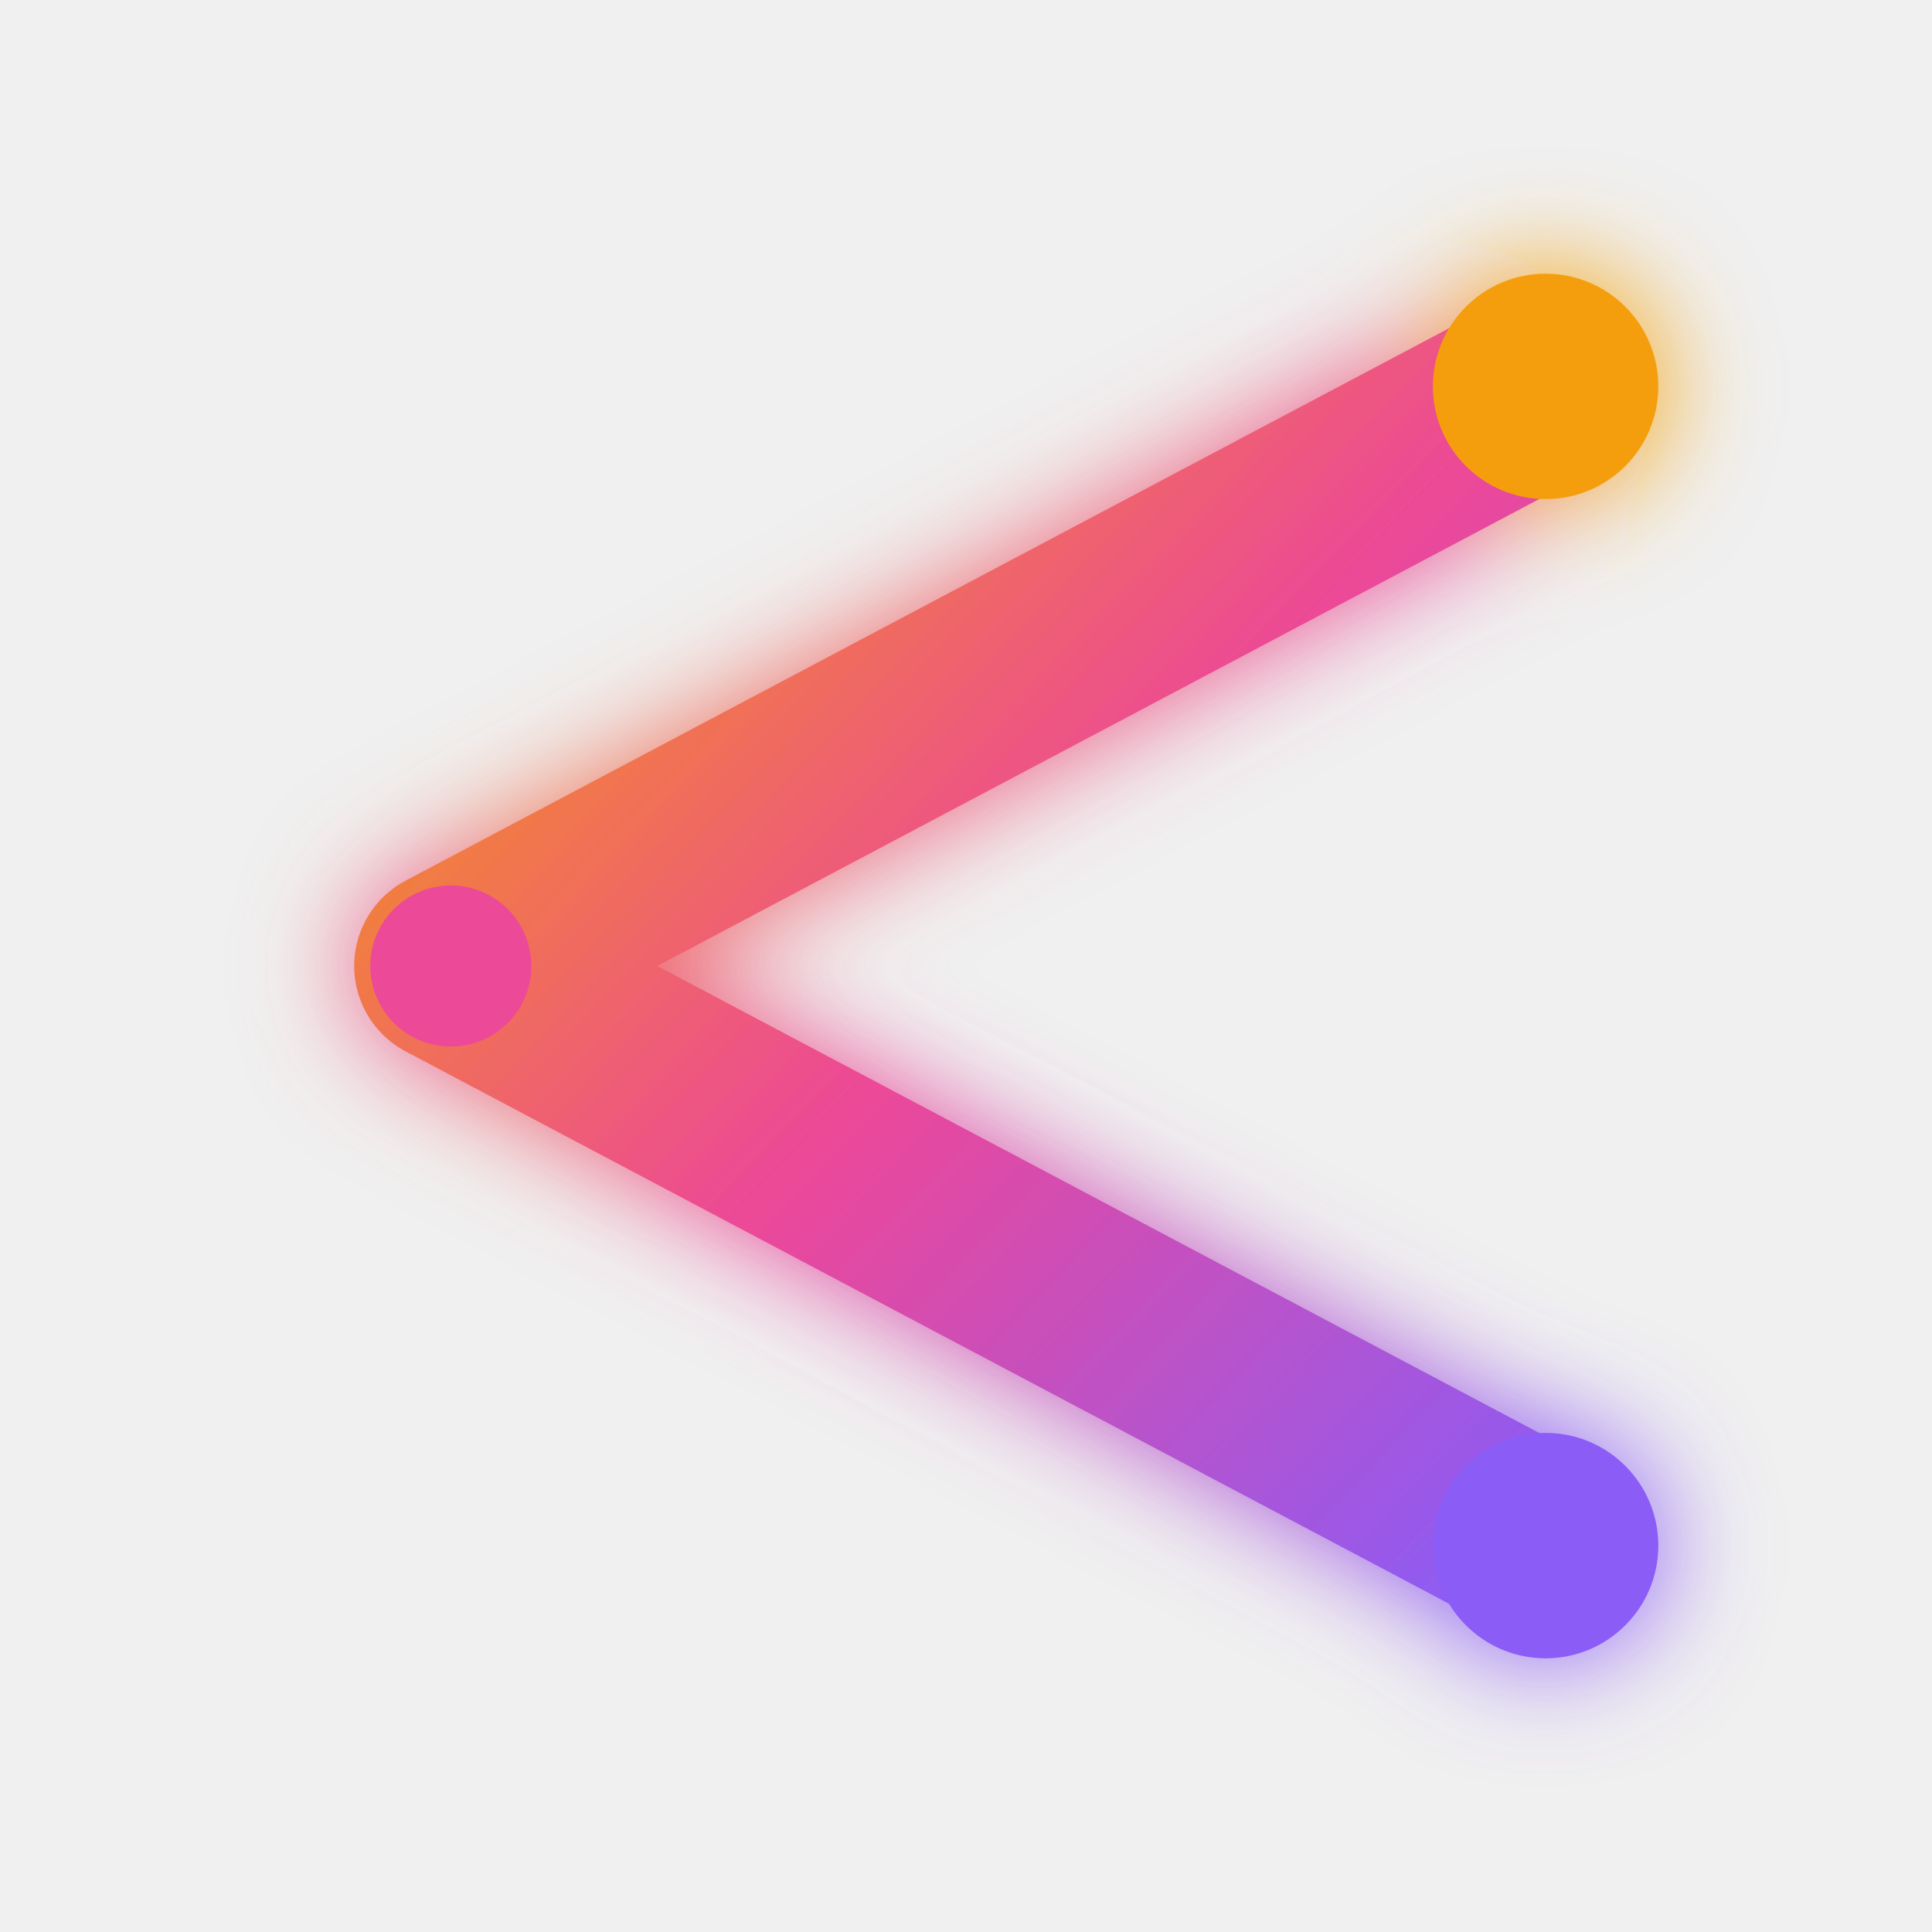
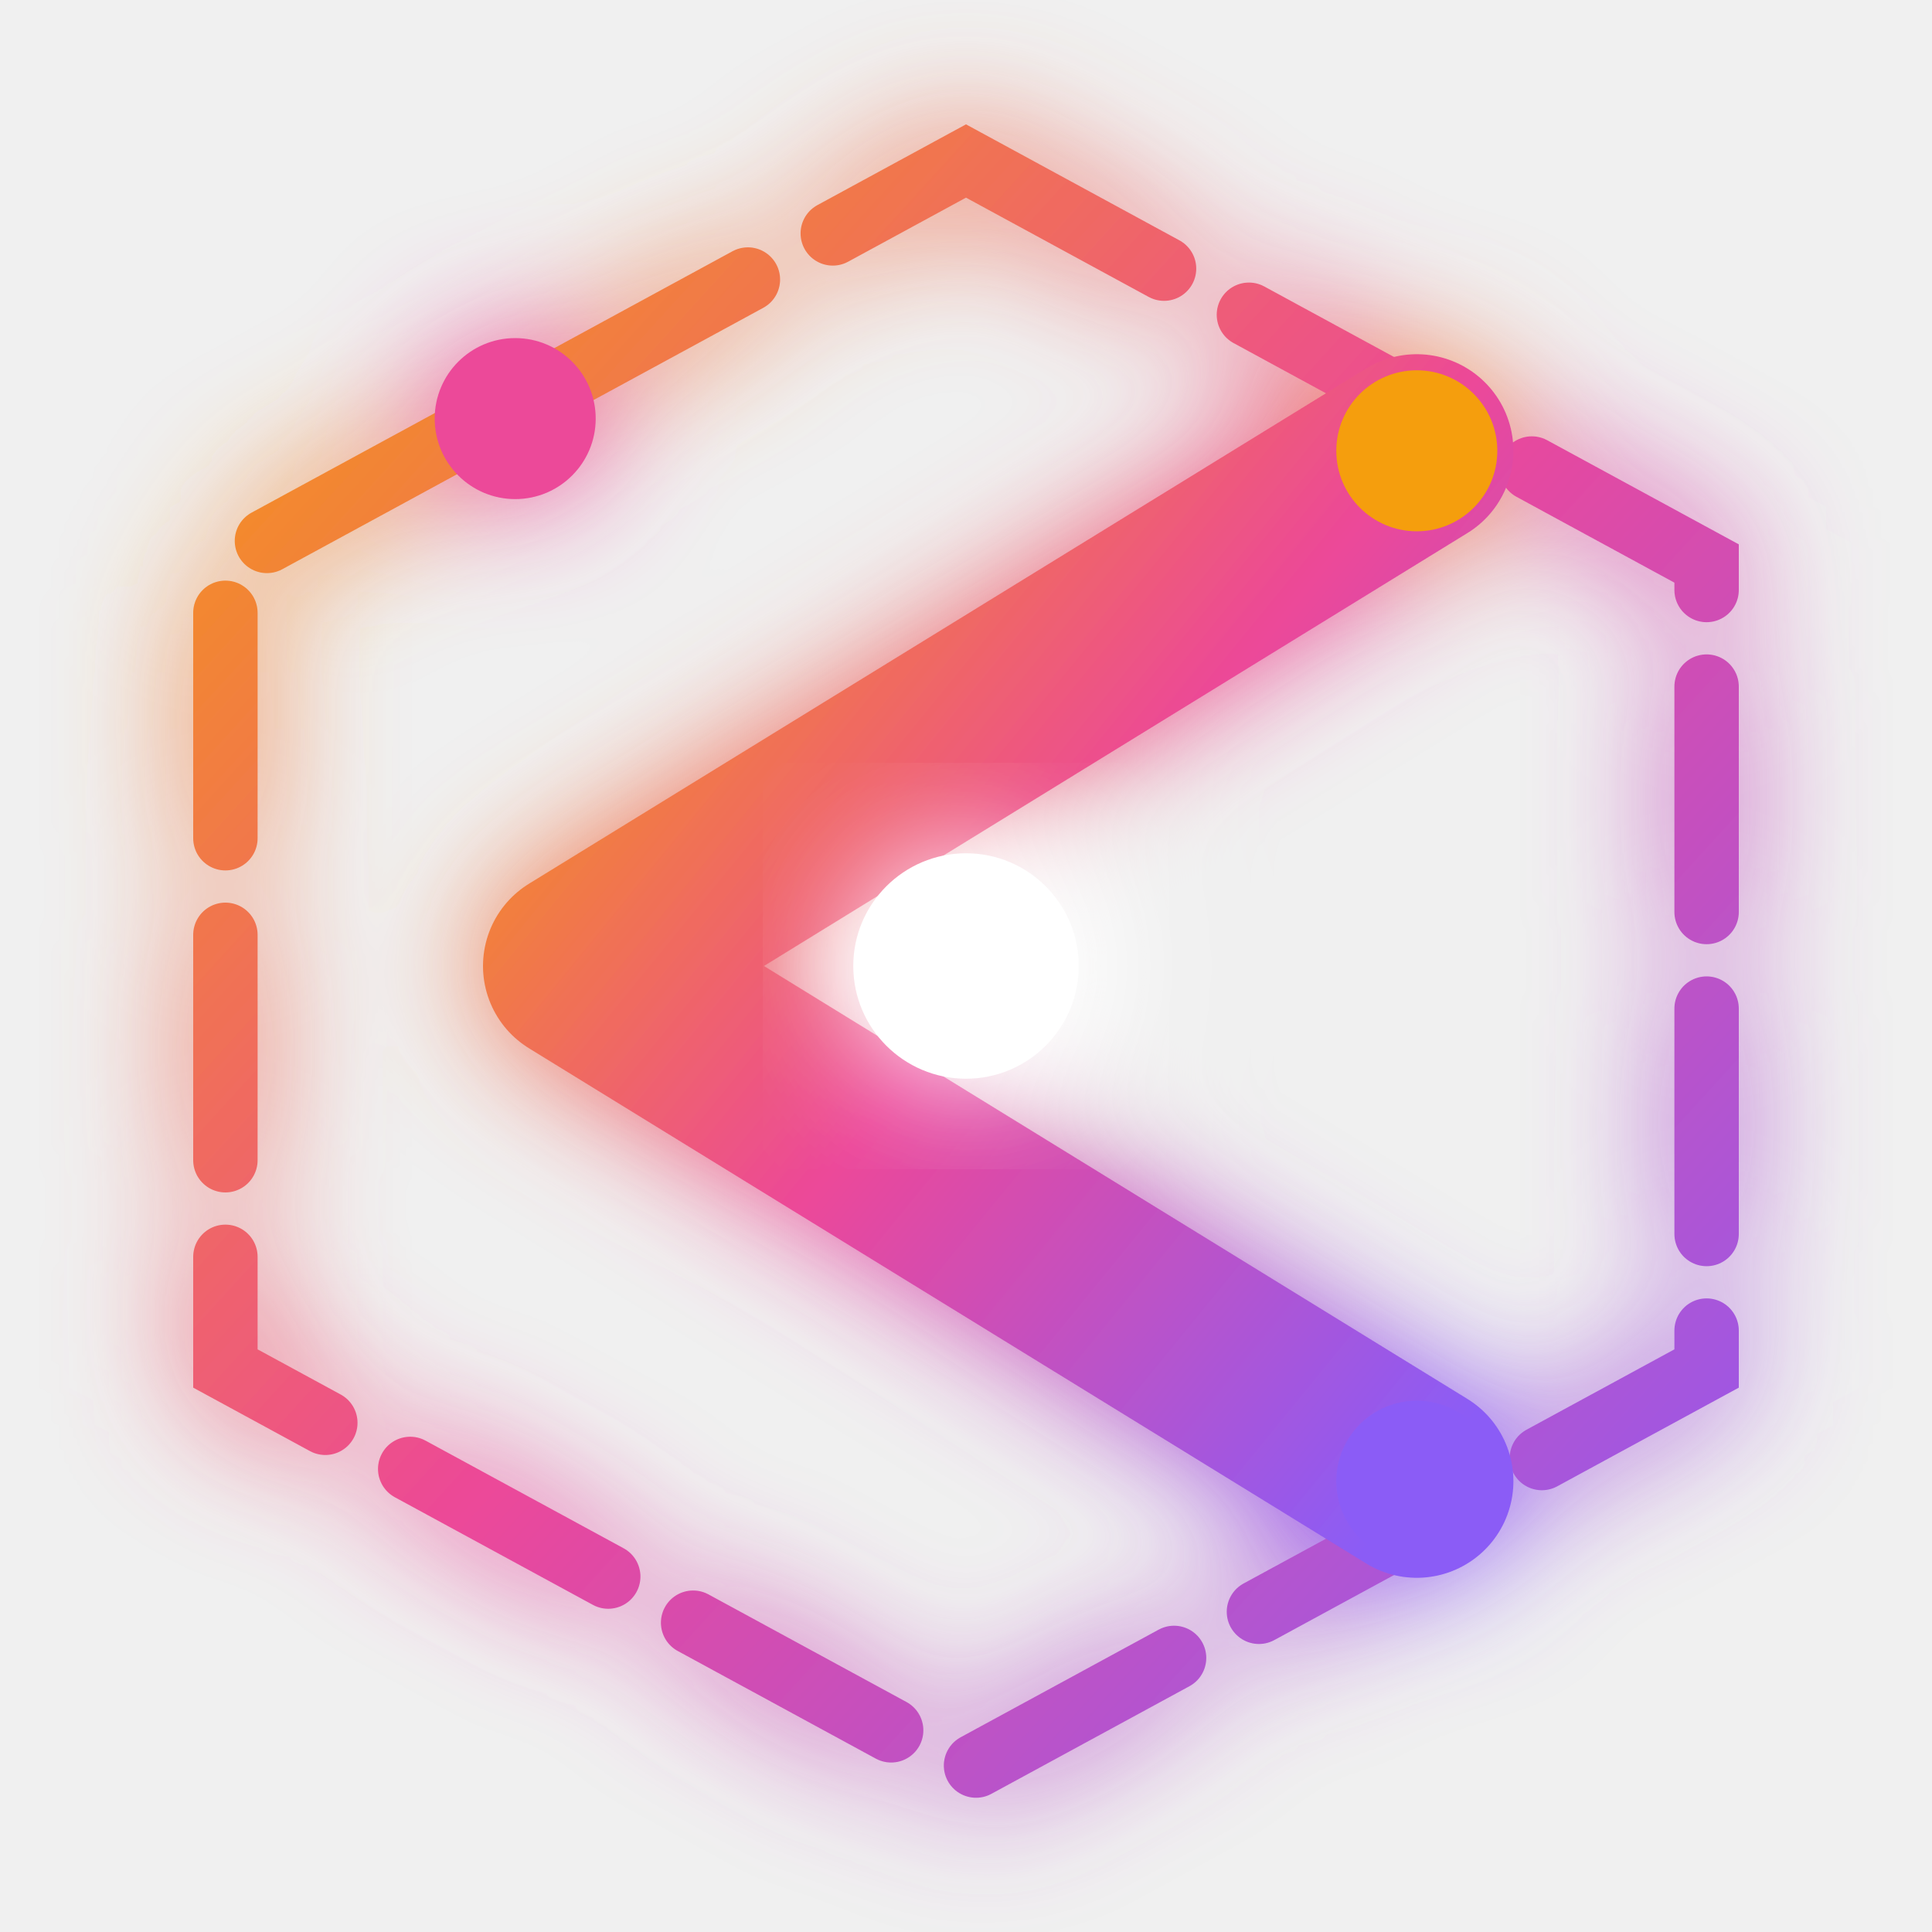
<svg xmlns="http://www.w3.org/2000/svg" viewBox="0 0 120 120" width="120" height="120">
  <defs>
-     <linearGradient id="kanvas-edge-grad" x1="0%" y1="0%" x2="100%" y2="100%">
+     <linearGradient id="kanvas-intense-grad" x1="0%" y1="0%" x2="100%" y2="100%">
      <stop offset="0%" stop-color="#f59e0b" />
      <stop offset="50%" stop-color="#ec4899" />
      <stop offset="100%" stop-color="#8b5cf6" />
    </linearGradient>
-     <filter id="edge-glow" x="-30%" y="-30%" width="160%" height="160%">
-       <feGaussianBlur stdDeviation="3.5" result="blur" />
+     <filter id="kv-glow" x="-40%" y="-40%" width="180%" height="180%">
+       <feGaussianBlur stdDeviation="4" result="blur" />
      <feMerge>
        <feMergeNode in="blur" />
        <feMergeNode in="SourceGraphic" />
      </feMerge>
    </filter>
  </defs>
-   <g filter="url(#edge-glow)">
-     <path d="M 24 24 L 24 96" fill="none" stroke="url(#kanvas-edge-grad)" stroke-width="12" stroke-linecap="round" />
-     <path d="M 96 24 L 28 60 L 96 96" fill="none" stroke="url(#kanvas-edge-grad)" stroke-width="12" stroke-linecap="round" stroke-linejoin="round" />
-     <circle cx="96" cy="24" r="7" fill="#f59e0b" />
-     <circle cx="96" cy="96" r="7" fill="#8b5cf6" />
-     <circle cx="28" cy="60" r="5" fill="#ec4899" />
+   <g filter="url(#kv-glow)">
+     <polygon points="60,10 106,35 106,85 60,110 14,85 14,35" fill="none" stroke="url(#kanvas-intense-grad)" stroke-width="4" stroke-dasharray="14 6" stroke-linecap="round" />
+     <path d="M 32 26 L 32 94" fill="none" stroke="url(#kanvas-intense-grad)" stroke-width="12" stroke-linecap="round" />
+     <path d="M 88 28 L 36 60 L 88 92" fill="none" stroke="url(#kanvas-intense-grad)" stroke-width="12" stroke-linecap="round" stroke-linejoin="round" />
+     <circle cx="60" cy="60" r="7" fill="#ffffff" filter="url(#kv-glow)" />
+     <circle cx="88" cy="28" r="5" fill="#f59e0b" />
+     <circle cx="88" cy="92" r="5" fill="#8b5cf6" />
+     <circle cx="32" cy="26" r="5" fill="#ec4899" />
  </g>
</svg>
